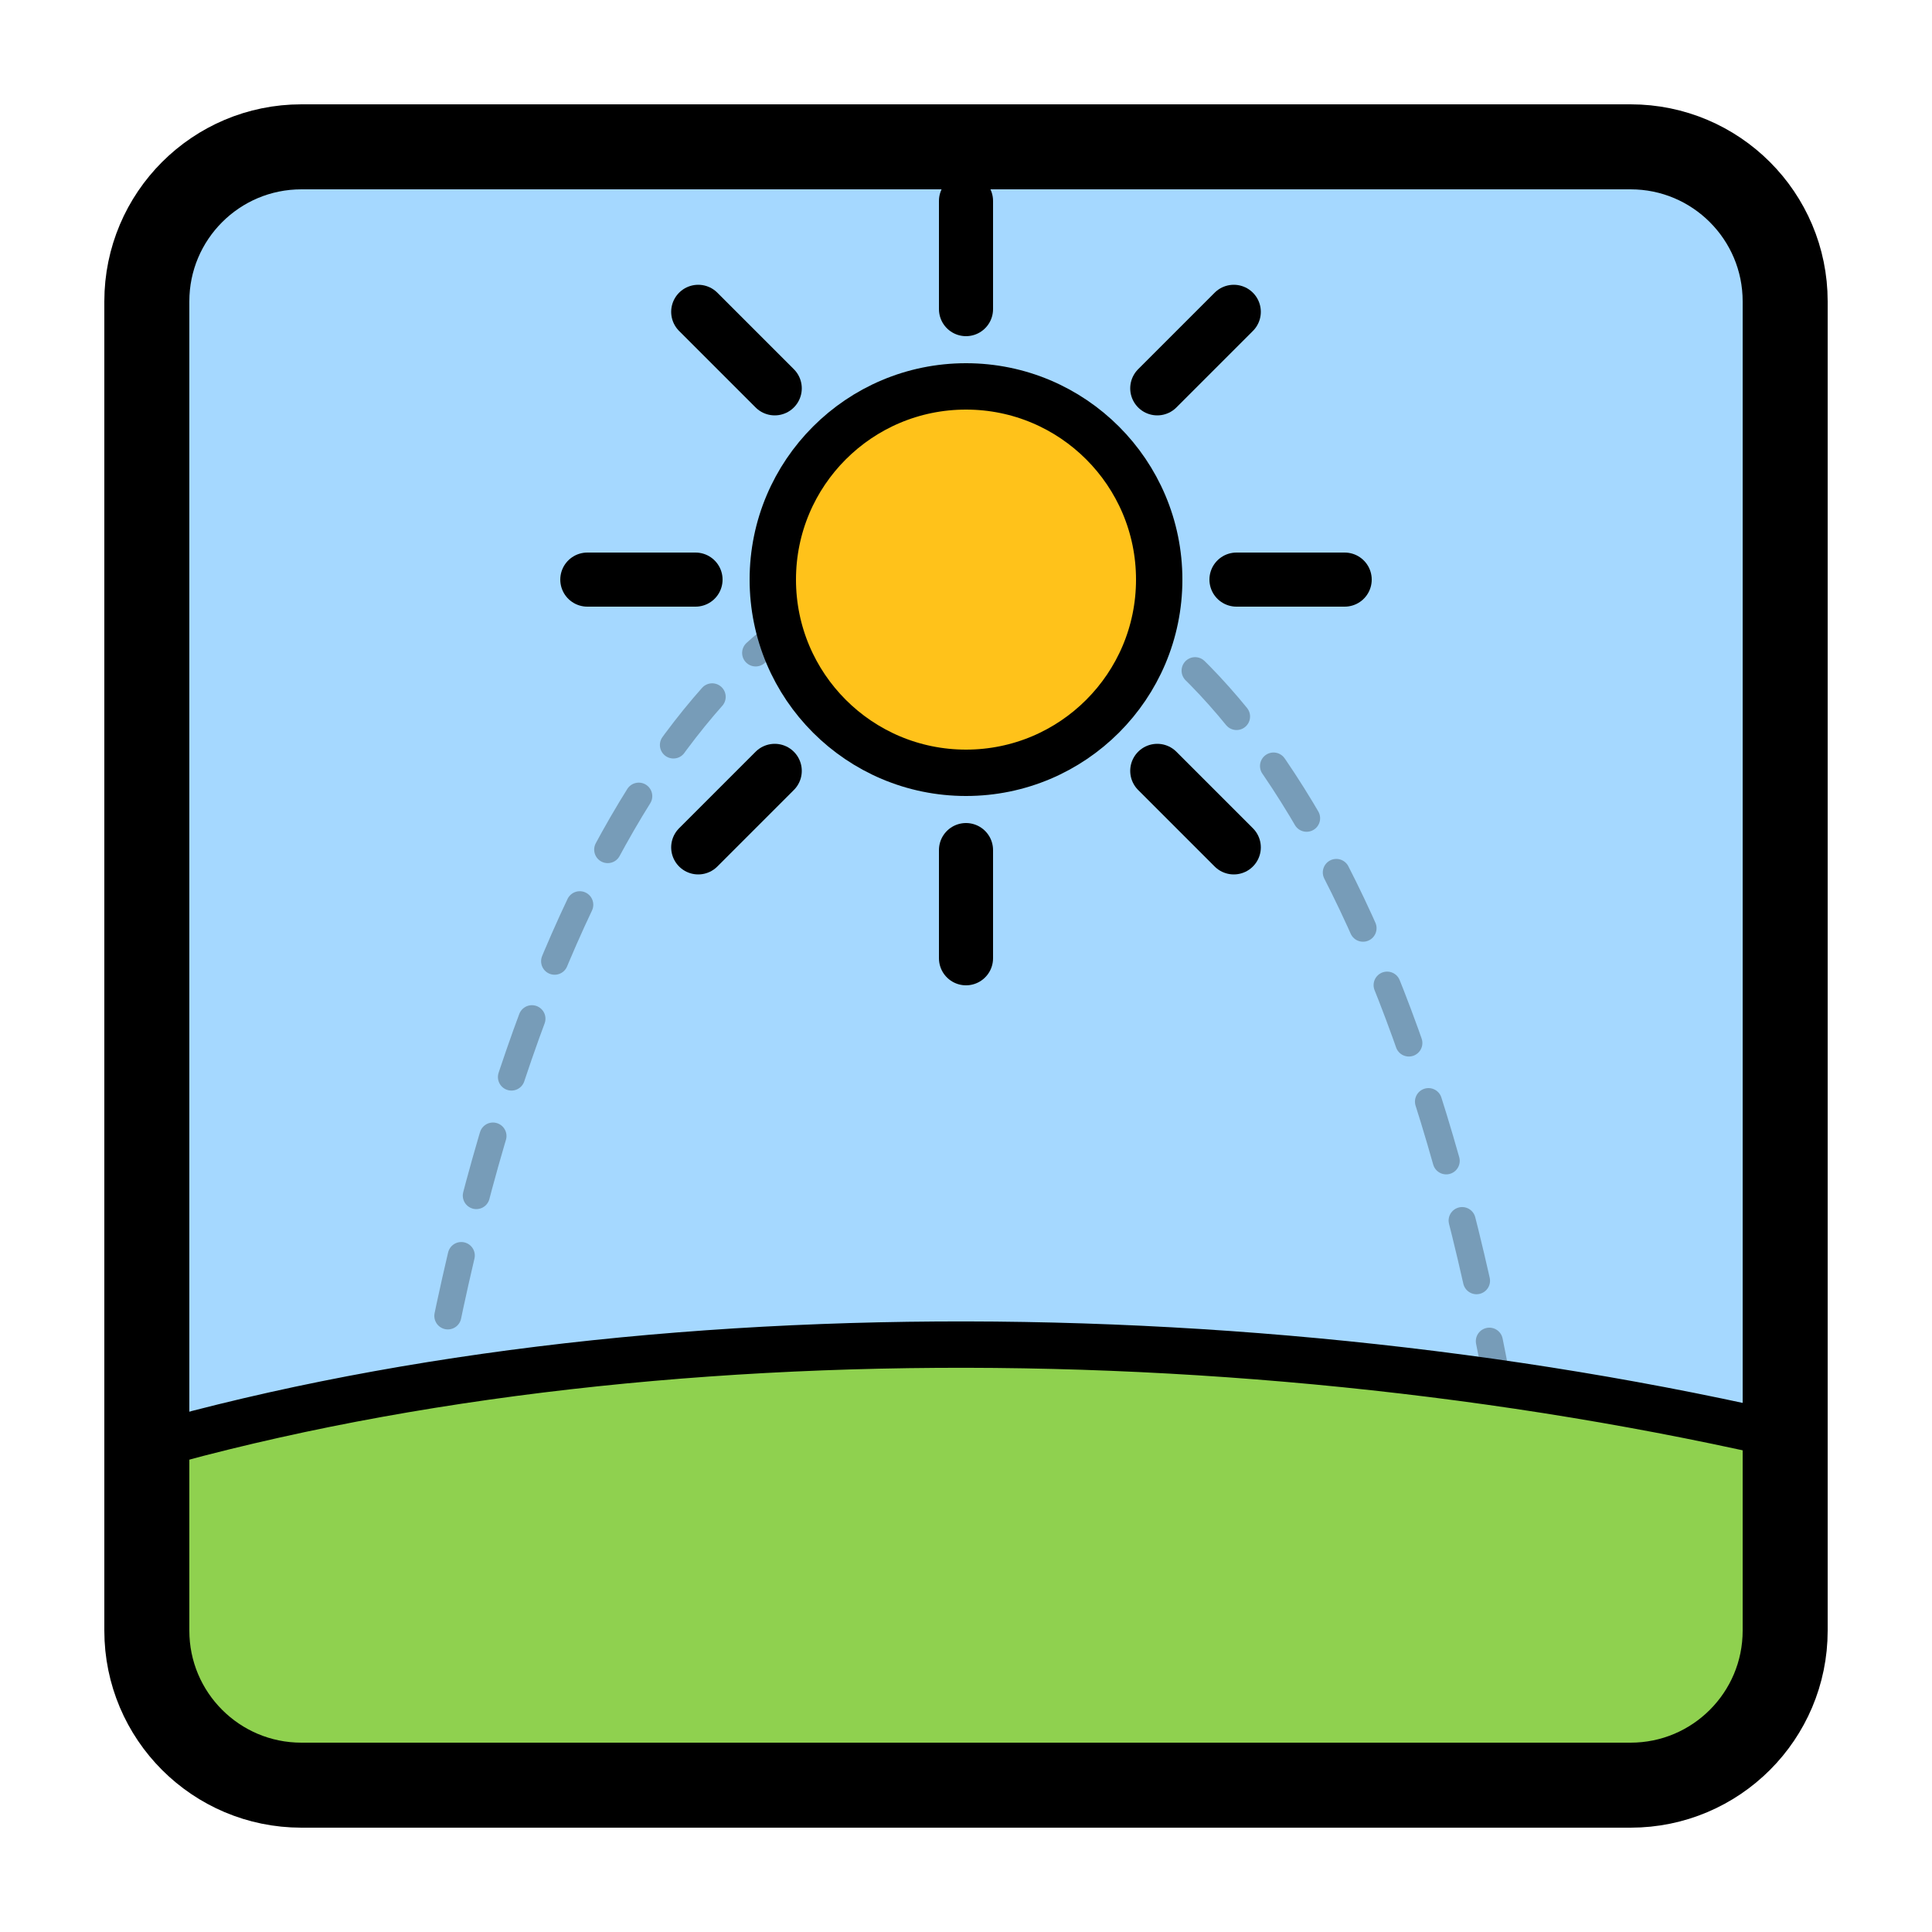
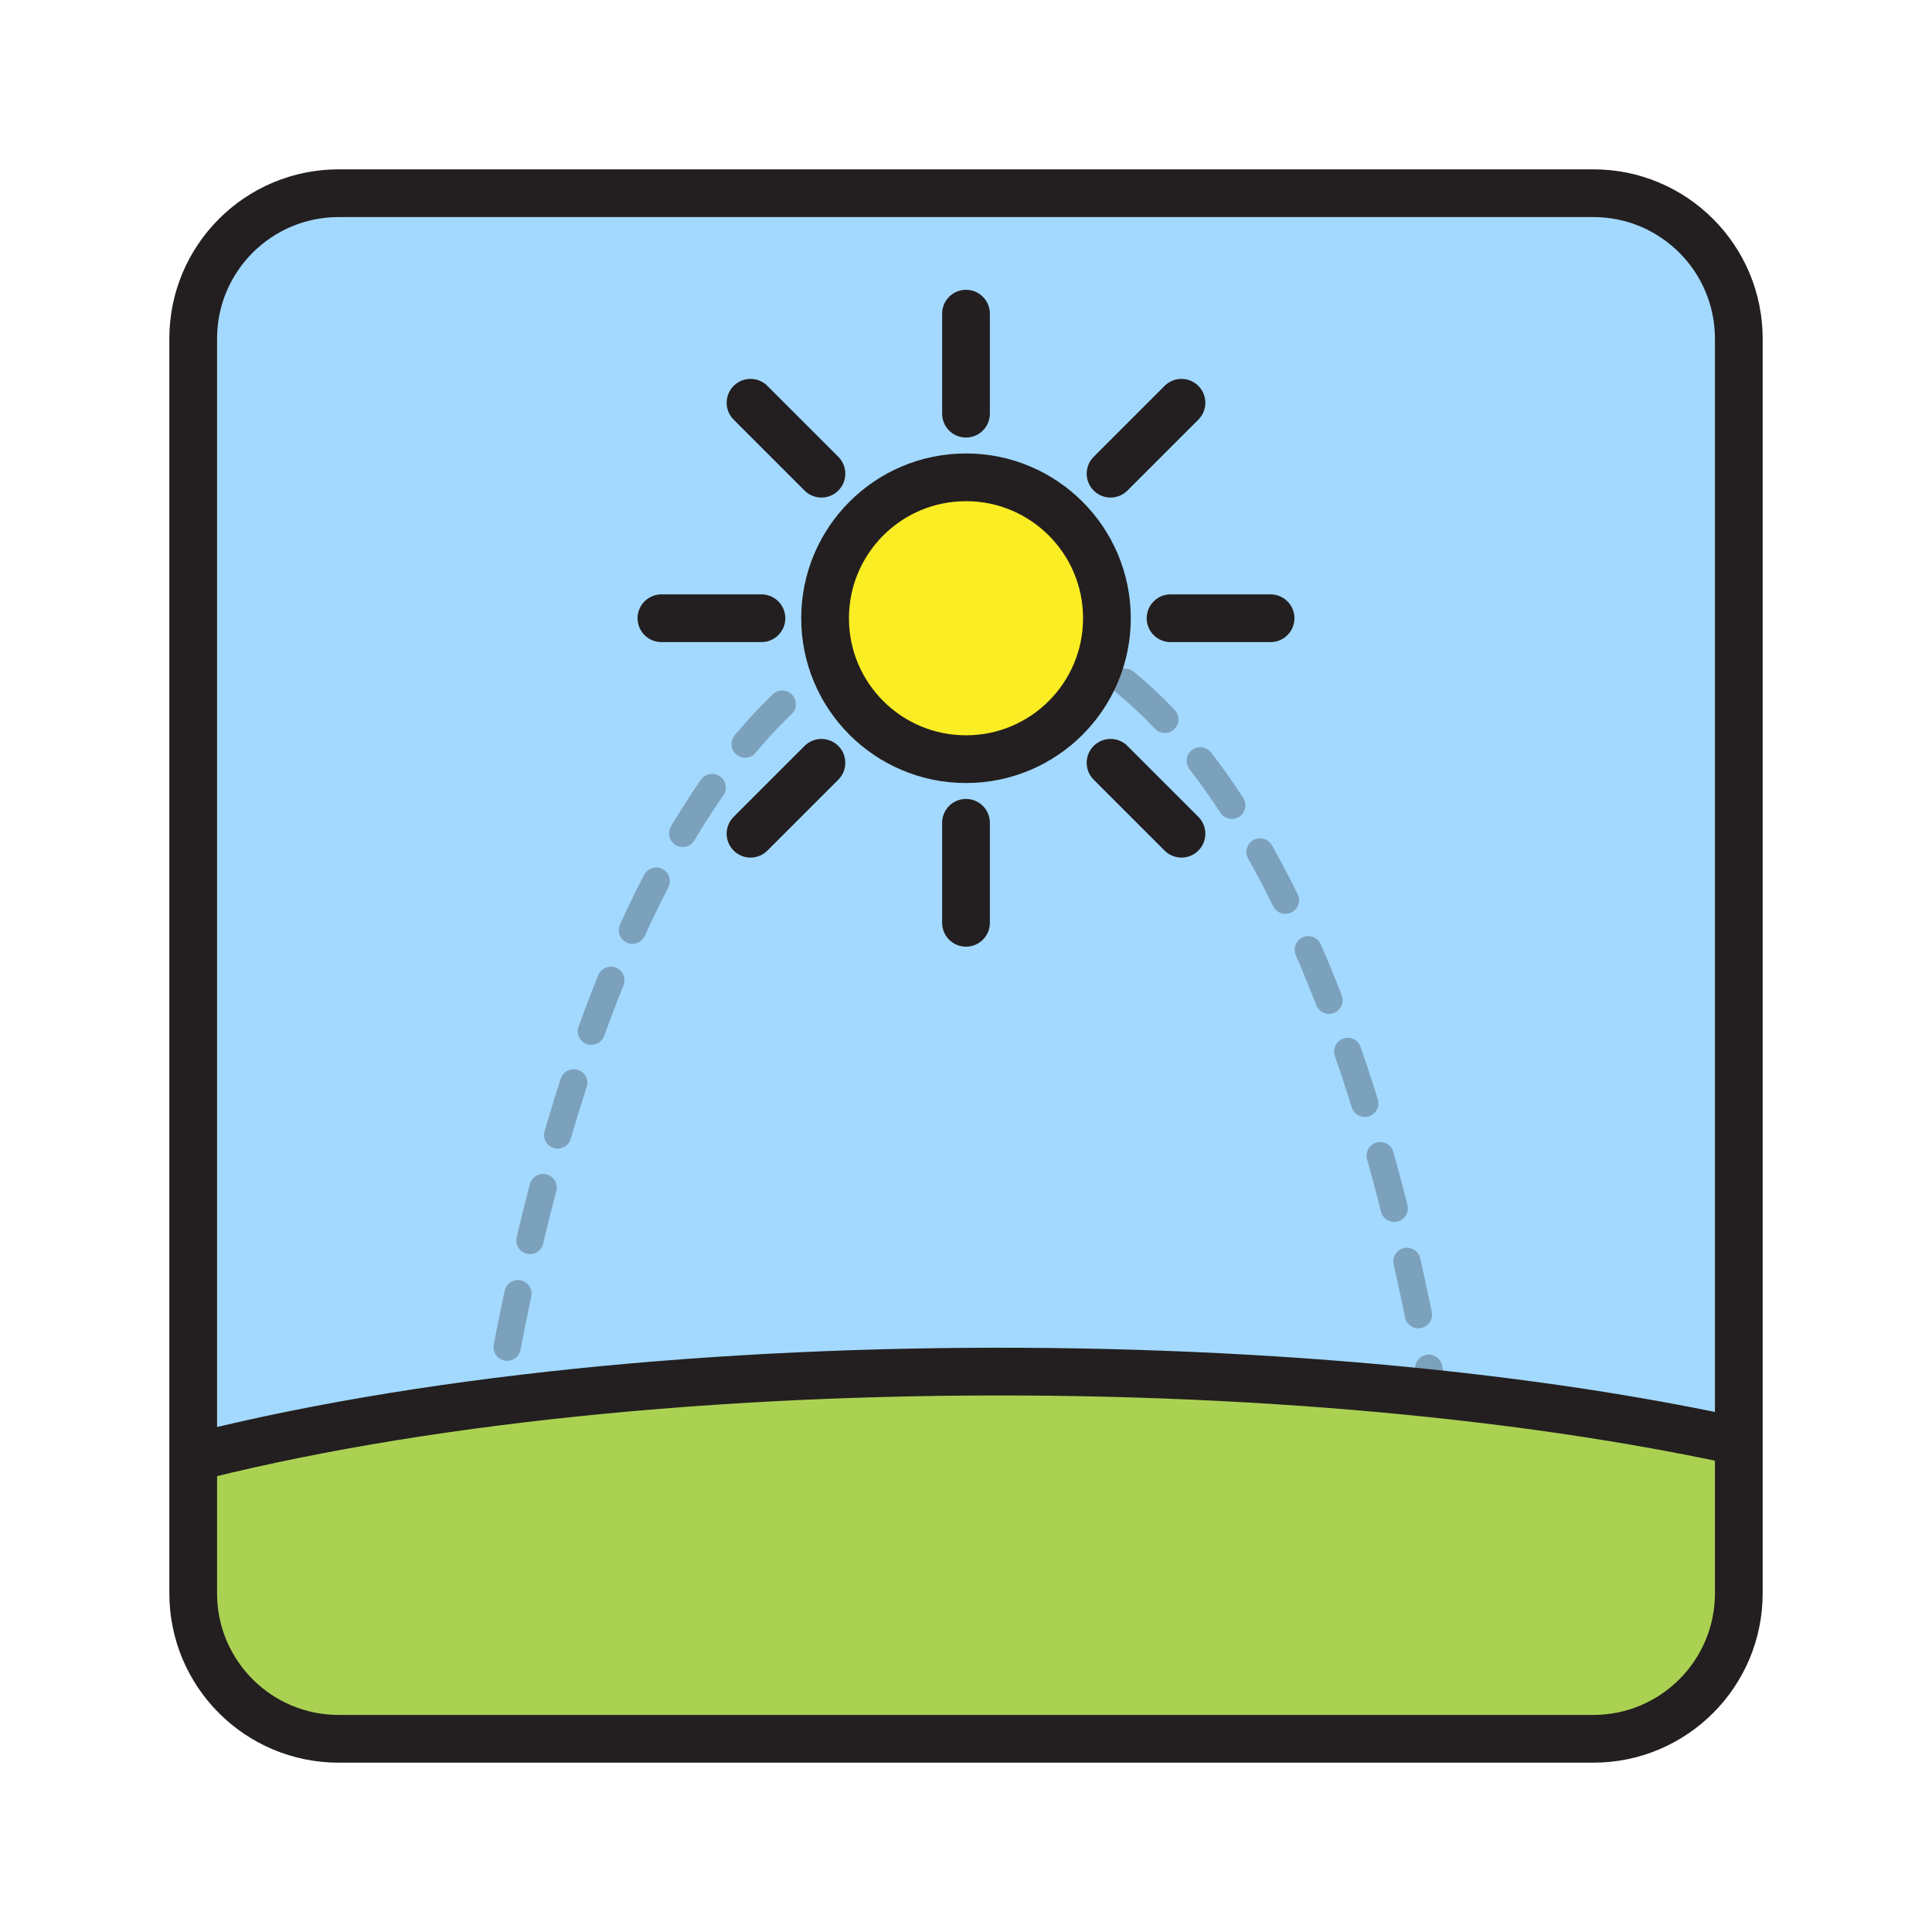
- <svg xmlns="http://www.w3.org/2000/svg" viewBox="0 0 500 500">
+ <svg xmlns="http://www.w3.org/2000/svg" viewBox="0 0 850 850">
  <defs>
-     <clipPath id="f">
-       <rect x="38" y="38" width="424" height="424" rx="40" />
+     <clipPath id="rahmen">
+       <rect x="85" y="85" width="680" height="680" rx="64" />
    </clipPath>
  </defs>
-   <g clip-path="url(#f)">
-     <rect width="500" height="500" fill="#A5D8FF" />
-     <path d="M110 372 C 160 70, 340 70, 390 372" fill="none" stroke="#000" stroke-opacity=".28" stroke-width="7" stroke-dasharray="16 16" stroke-linecap="round" />
-     <g stroke="#000" stroke-width="14" stroke-linecap="round">
-       <line x1="320.0" y1="150.0" x2="348.0" y2="150.0" />
-       <line x1="299.5" y1="199.5" x2="319.3" y2="219.3" />
-       <line x1="250.0" y1="220.0" x2="250.0" y2="248.0" />
-       <line x1="200.5" y1="199.5" x2="180.7" y2="219.3" />
-       <line x1="180.0" y1="150.0" x2="152.0" y2="150.0" />
-       <line x1="200.5" y1="100.5" x2="180.7" y2="80.7" />
-       <line x1="250.0" y1="80.0" x2="250.0" y2="52.0" />
-       <line x1="299.5" y1="100.5" x2="319.3" y2="80.7" />
+   <g clip-path="url(#rahmen)">
+     <rect width="850" height="850" fill="#a3d9ff" />
+     <path d="M215 640C290 150 560 150 635 640" fill="none" stroke="#231f20" stroke-opacity=".3" stroke-width="12" stroke-dasharray="24 24" stroke-linecap="round" />
+     <g stroke="#231f20" stroke-width="21" stroke-linecap="round">
+       <line x1="515.0" y1="272.0" x2="559.0" y2="272.0" />
+       <line x1="488.6" y1="335.6" x2="519.8" y2="366.8" />
+       <line x1="425.0" y1="362.0" x2="425.0" y2="406.0" />
+       <line x1="361.4" y1="335.6" x2="330.2" y2="366.8" />
+       <line x1="335.0" y1="272.0" x2="291.0" y2="272.0" />
+       <line x1="361.4" y1="208.4" x2="330.2" y2="177.2" />
+       <line x1="425.0" y1="182.0" x2="425.0" y2="138.0" />
+       <line x1="488.6" y1="208.4" x2="519.8" y2="177.2" />
    </g>
-     <circle cx="250" cy="150" r="50" fill="#FFC21A" stroke="#000" stroke-width="12" />
-     <path d="M20 380 C 150 338, 330 338, 480 376 L480 480 L20 480 Z" fill="#8FD14F" stroke="#000" stroke-width="12" stroke-linejoin="round" />
+     <circle cx="425" cy="272" r="62" fill="#fbed24" stroke="#231f20" stroke-width="21" />
+     <path d="M60 648C260 590 590 590 790 640V790H60Z" fill="#abd153" stroke="#231f20" stroke-width="21" stroke-linejoin="round" />
  </g>
-   <rect x="38" y="38" width="424" height="424" rx="40" fill="none" stroke="#000" stroke-width="22" />
+   <rect x="85" y="85" width="680" height="680" rx="64" fill="none" stroke="#231f20" stroke-width="21" />
</svg>
